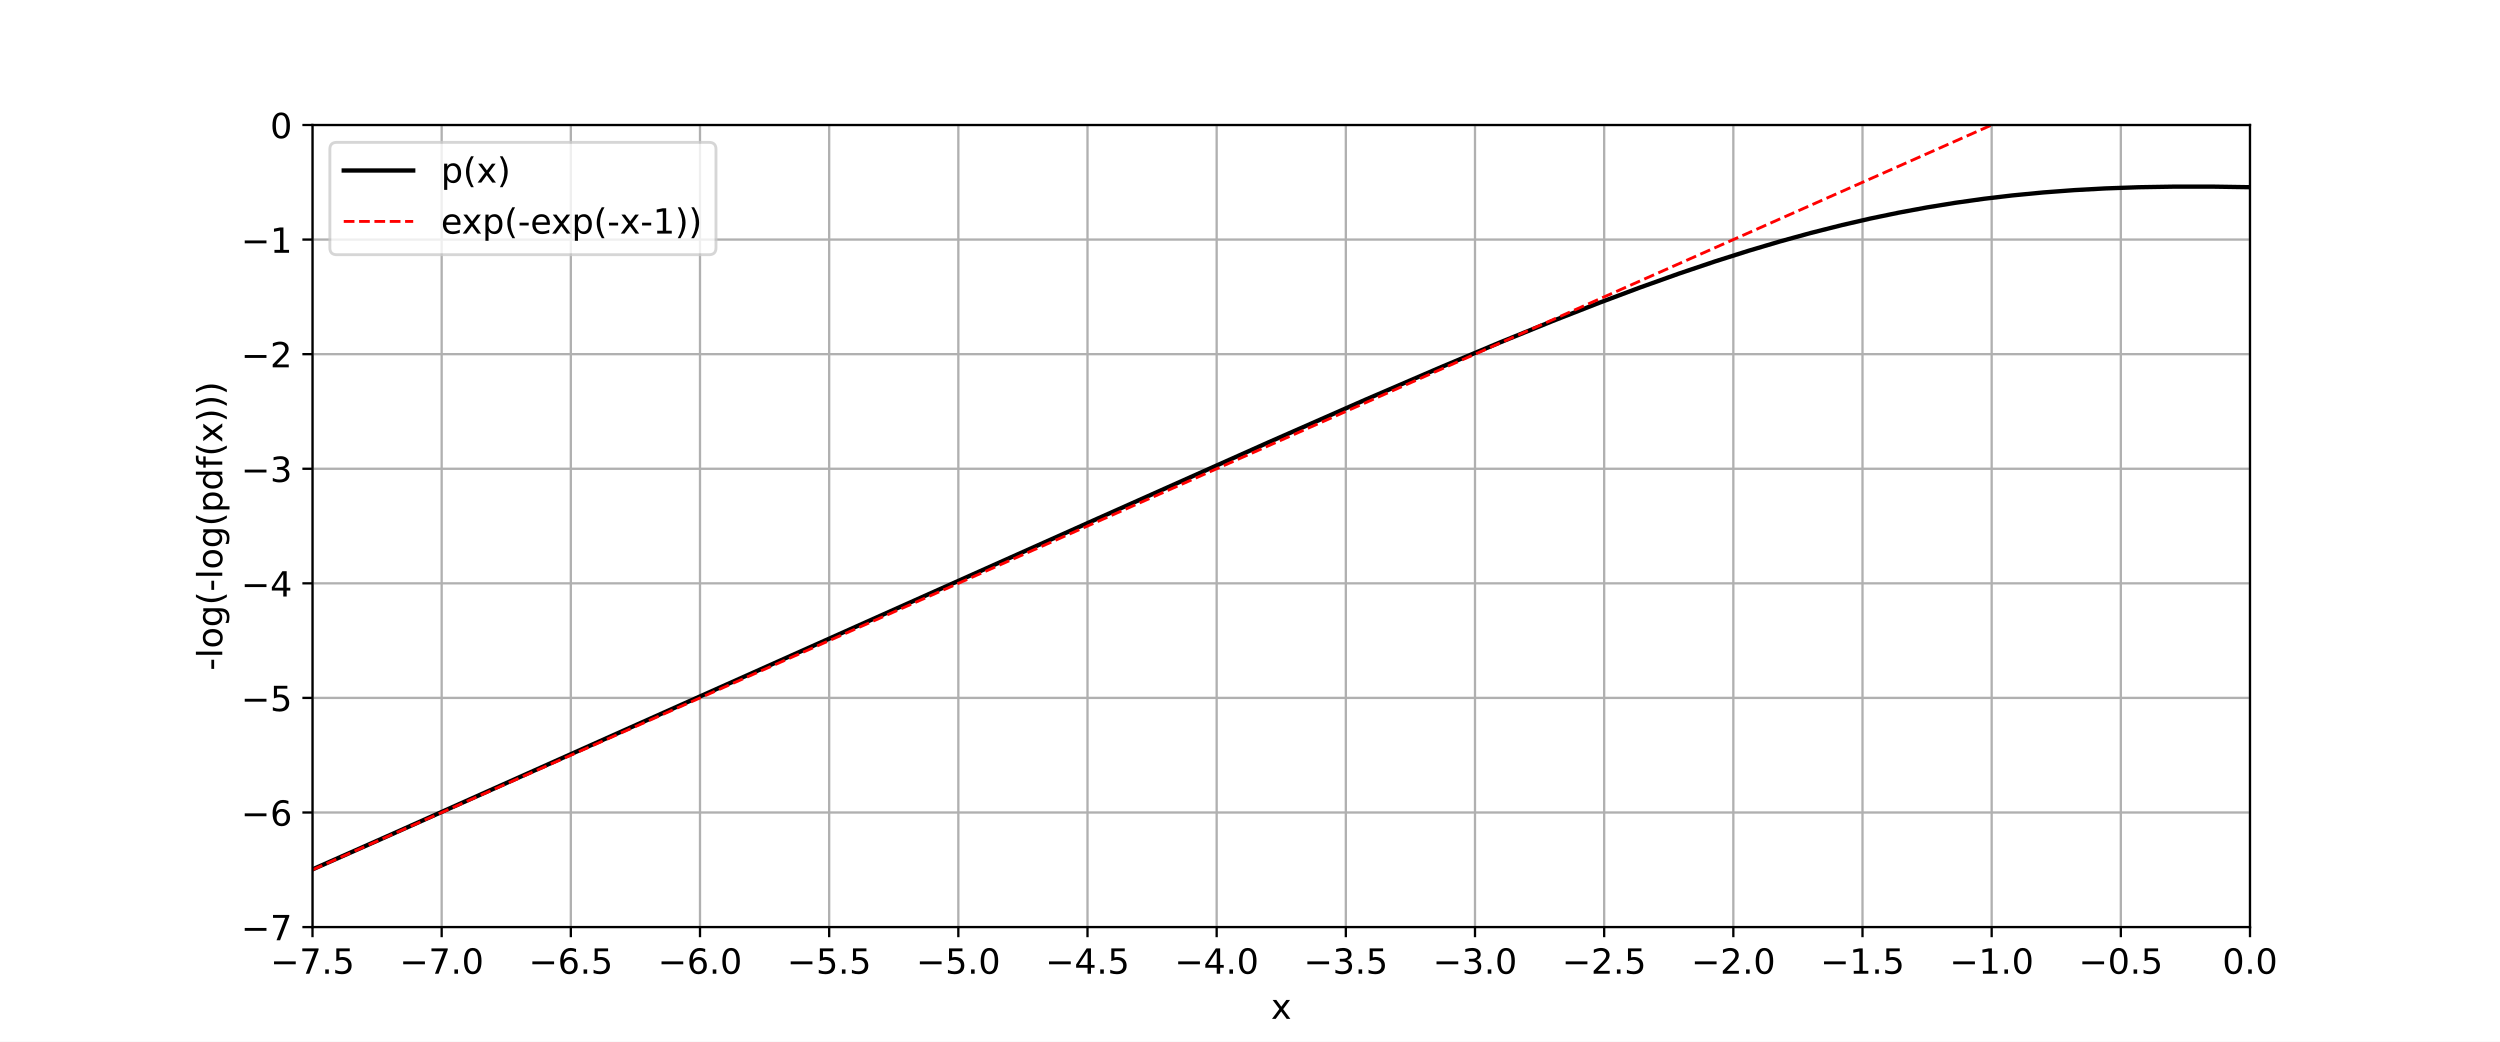
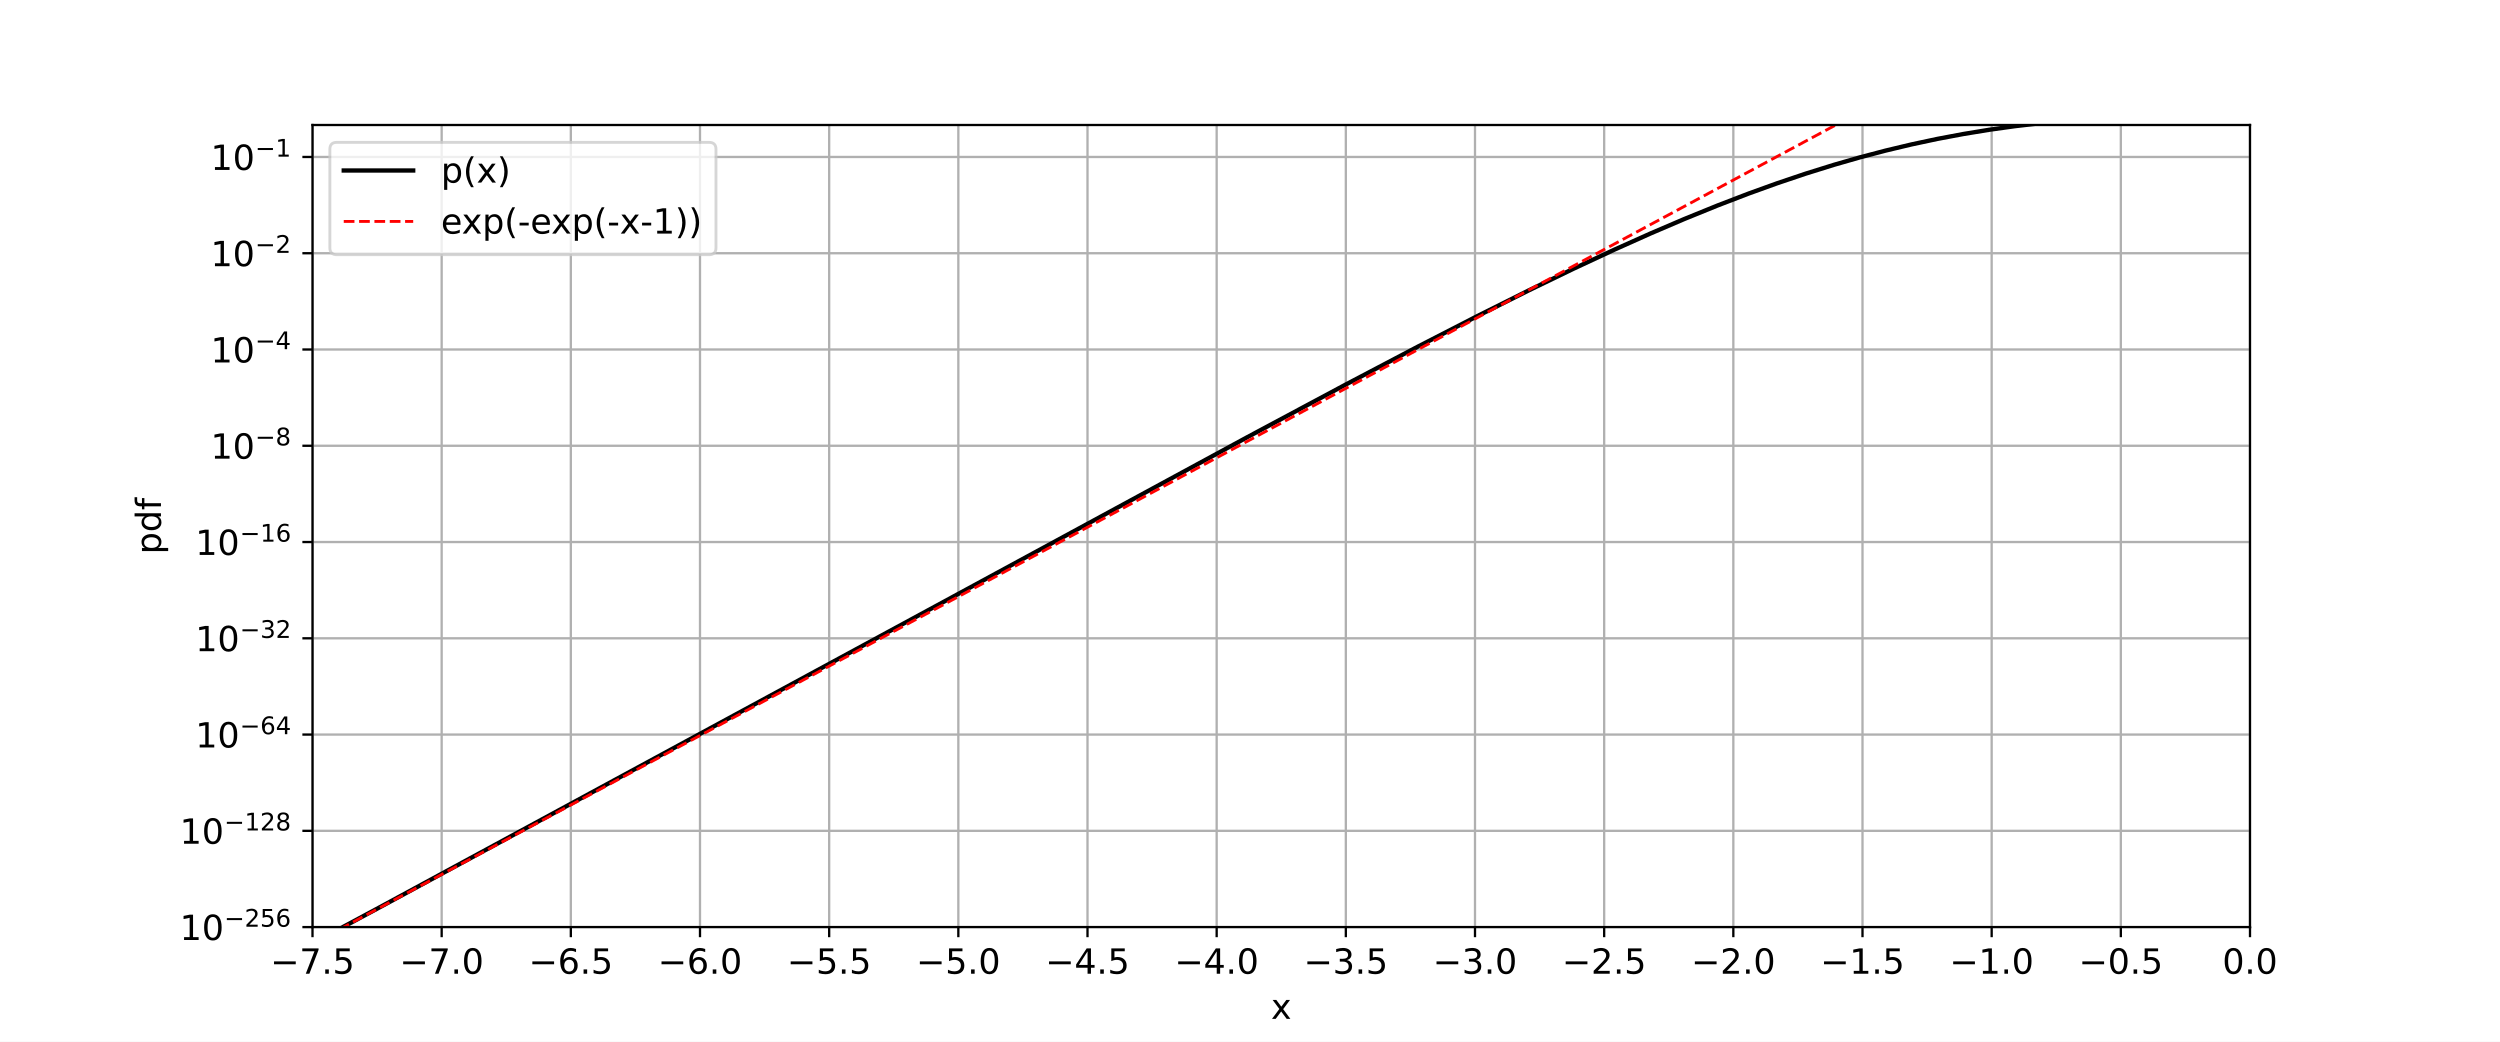
<svg xmlns="http://www.w3.org/2000/svg" xmlns:xlink="http://www.w3.org/1999/xlink" height="360pt" version="1.1" viewBox="0 0 864 360" width="864pt">
  <defs>
    <style type="text/css">*{stroke-linecap:butt;stroke-linejoin:round;}</style>
  </defs>
  <g id="figure_1">
    <g id="patch_1">
      <path d="M 0 360  L 864 360  L 864 0  L 0 0  z " style="fill:#ffffff;" />
    </g>
    <g id="axes_1">
      <g id="patch_2">
        <path d="M 108 320.4  L 777.6 320.4  L 777.6 43.2  L 108 43.2  z " style="fill:#ffffff;" />
      </g>
      <g id="matplotlib.axis_1">
        <g id="xtick_1">
          <g id="line2d_1">
-             <path clip-path="url(#pb41f43ec46)" d="M 108 320.4  L 108 43.2  " style="fill:none;stroke:#b0b0b0;stroke-linecap:square;stroke-width:0.8;" />
+             <path clip-path="url(#pe0f3646138)" d="M 108 320.4  L 108 43.2  " style="fill:none;stroke:#b0b0b0;stroke-linecap:square;stroke-width:0.8;" />
          </g>
          <g id="line2d_2">
            <defs>
-               <path d="M 0 0  L 0 3.5  " id="md4730511b3" style="stroke:#000000;stroke-width:0.8;" />
+               <path d="M 0 0  L 0 3.5  " id="m5bd02315d9" style="stroke:#000000;stroke-width:0.8;" />
            </defs>
            <g>
-               <use style="stroke:#000000;stroke-width:0.8;" x="108" xlink:href="#md4730511b3" y="320.4" />
+               <use style="stroke:#000000;stroke-width:0.8;" x="108" xlink:href="#m5bd02315d9" y="320.4" />
            </g>
          </g>
          <g id="text_1">
            <g transform="translate(93.43031 336.5181)scale(0.12 -0.12)">
              <defs>
                <path d="M 10.594 35.5  L 73.188 35.5  L 73.188 27.203  L 10.594 27.203  z " id="DejaVuSans-8722" />
                <path d="M 8.203 72.906  L 55.078 72.906  L 55.078 68.703  L 28.609 0  L 18.312 0  L 43.219 64.594  L 8.203 64.594  z " id="DejaVuSans-55" />
                <path d="M 10.688 12.406  L 21 12.406  L 21 0  L 10.688 0  z " id="DejaVuSans-46" />
                <path d="M 10.797 72.906  L 49.516 72.906  L 49.516 64.594  L 19.828 64.594  L 19.828 46.734  Q 21.969 47.469 24.109 47.828  Q 26.266 48.188 28.422 48.188  Q 40.625 48.188 47.75 41.5  Q 54.891 34.812 54.891 23.391  Q 54.891 11.625 47.562 5.094  Q 40.234 -1.422 26.906 -1.422  Q 22.312 -1.422 17.547 -0.641  Q 12.797 0.141 7.719 1.703  L 7.719 11.625  Q 12.109 9.234 16.797 8.062  Q 21.484 6.891 26.703 6.891  Q 35.156 6.891 40.078 11.328  Q 45.016 15.766 45.016 23.391  Q 45.016 31 40.078 35.438  Q 35.156 39.891 26.703 39.891  Q 22.75 39.891 18.812 39.016  Q 14.891 38.141 10.797 36.281  z " id="DejaVuSans-53" />
              </defs>
              <use xlink:href="#DejaVuSans-8722" />
              <use x="83.789" xlink:href="#DejaVuSans-55" />
              <use x="147.412" xlink:href="#DejaVuSans-46" />
              <use x="179.199" xlink:href="#DejaVuSans-53" />
            </g>
          </g>
        </g>
        <g id="xtick_2">
          <g id="line2d_3">
-             <path clip-path="url(#pb41f43ec46)" d="M 152.64 320.4  L 152.64 43.2  " style="fill:none;stroke:#b0b0b0;stroke-linecap:square;stroke-width:0.8;" />
+             <path clip-path="url(#pe0f3646138)" d="M 152.64 320.4  L 152.64 43.2  " style="fill:none;stroke:#b0b0b0;stroke-linecap:square;stroke-width:0.8;" />
          </g>
          <g id="line2d_4">
            <g>
-               <use style="stroke:#000000;stroke-width:0.8;" x="152.64" xlink:href="#md4730511b3" y="320.4" />
+               <use style="stroke:#000000;stroke-width:0.8;" x="152.64" xlink:href="#m5bd02315d9" y="320.4" />
            </g>
          </g>
          <g id="text_2">
            <g transform="translate(138.0703 336.5181)scale(0.12 -0.12)">
              <defs>
                <path d="M 31.781 66.406  Q 24.172 66.406 20.328 58.906  Q 16.5 51.422 16.5 36.375  Q 16.5 21.391 20.328 13.891  Q 24.172 6.391 31.781 6.391  Q 39.453 6.391 43.281 13.891  Q 47.125 21.391 47.125 36.375  Q 47.125 51.422 43.281 58.906  Q 39.453 66.406 31.781 66.406  z M 31.781 74.219  Q 44.047 74.219 50.516 64.516  Q 56.984 54.828 56.984 36.375  Q 56.984 17.969 50.516 8.266  Q 44.047 -1.422 31.781 -1.422  Q 19.531 -1.422 13.062 8.266  Q 6.594 17.969 6.594 36.375  Q 6.594 54.828 13.062 64.516  Q 19.531 74.219 31.781 74.219  z " id="DejaVuSans-48" />
              </defs>
              <use xlink:href="#DejaVuSans-8722" />
              <use x="83.789" xlink:href="#DejaVuSans-55" />
              <use x="147.412" xlink:href="#DejaVuSans-46" />
              <use x="179.199" xlink:href="#DejaVuSans-48" />
            </g>
          </g>
        </g>
        <g id="xtick_3">
          <g id="line2d_5">
-             <path clip-path="url(#pb41f43ec46)" d="M 197.28 320.4  L 197.28 43.2  " style="fill:none;stroke:#b0b0b0;stroke-linecap:square;stroke-width:0.8;" />
+             <path clip-path="url(#pe0f3646138)" d="M 197.28 320.4  L 197.28 43.2  " style="fill:none;stroke:#b0b0b0;stroke-linecap:square;stroke-width:0.8;" />
          </g>
          <g id="line2d_6">
            <g>
-               <use style="stroke:#000000;stroke-width:0.8;" x="197.28" xlink:href="#md4730511b3" y="320.4" />
+               <use style="stroke:#000000;stroke-width:0.8;" x="197.28" xlink:href="#m5bd02315d9" y="320.4" />
            </g>
          </g>
          <g id="text_3">
            <g transform="translate(182.7103 336.5181)scale(0.12 -0.12)">
              <defs>
                <path d="M 33.016 40.375  Q 26.375 40.375 22.484 35.828  Q 18.609 31.297 18.609 23.391  Q 18.609 15.531 22.484 10.953  Q 26.375 6.391 33.016 6.391  Q 39.656 6.391 43.531 10.953  Q 47.406 15.531 47.406 23.391  Q 47.406 31.297 43.531 35.828  Q 39.656 40.375 33.016 40.375  z M 52.594 71.297  L 52.594 62.312  Q 48.875 64.062 45.094 64.984  Q 41.312 65.922 37.594 65.922  Q 27.828 65.922 22.672 59.328  Q 17.531 52.734 16.797 39.406  Q 19.672 43.656 24.016 45.922  Q 28.375 48.188 33.594 48.188  Q 44.578 48.188 50.953 41.516  Q 57.328 34.859 57.328 23.391  Q 57.328 12.156 50.688 5.359  Q 44.047 -1.422 33.016 -1.422  Q 20.359 -1.422 13.672 8.266  Q 6.984 17.969 6.984 36.375  Q 6.984 53.656 15.188 63.938  Q 23.391 74.219 37.203 74.219  Q 40.922 74.219 44.703 73.484  Q 48.484 72.75 52.594 71.297  z " id="DejaVuSans-54" />
              </defs>
              <use xlink:href="#DejaVuSans-8722" />
              <use x="83.789" xlink:href="#DejaVuSans-54" />
              <use x="147.412" xlink:href="#DejaVuSans-46" />
              <use x="179.199" xlink:href="#DejaVuSans-53" />
            </g>
          </g>
        </g>
        <g id="xtick_4">
          <g id="line2d_7">
-             <path clip-path="url(#pb41f43ec46)" d="M 241.92 320.4  L 241.92 43.2  " style="fill:none;stroke:#b0b0b0;stroke-linecap:square;stroke-width:0.8;" />
+             <path clip-path="url(#pe0f3646138)" d="M 241.92 320.4  L 241.92 43.2  " style="fill:none;stroke:#b0b0b0;stroke-linecap:square;stroke-width:0.8;" />
          </g>
          <g id="line2d_8">
            <g>
-               <use style="stroke:#000000;stroke-width:0.8;" x="241.92" xlink:href="#md4730511b3" y="320.4" />
+               <use style="stroke:#000000;stroke-width:0.8;" x="241.92" xlink:href="#m5bd02315d9" y="320.4" />
            </g>
          </g>
          <g id="text_4">
            <g transform="translate(227.3503 336.5181)scale(0.12 -0.12)">
              <use xlink:href="#DejaVuSans-8722" />
              <use x="83.789" xlink:href="#DejaVuSans-54" />
              <use x="147.412" xlink:href="#DejaVuSans-46" />
              <use x="179.199" xlink:href="#DejaVuSans-48" />
            </g>
          </g>
        </g>
        <g id="xtick_5">
          <g id="line2d_9">
-             <path clip-path="url(#pb41f43ec46)" d="M 286.56 320.4  L 286.56 43.2  " style="fill:none;stroke:#b0b0b0;stroke-linecap:square;stroke-width:0.8;" />
+             <path clip-path="url(#pe0f3646138)" d="M 286.56 320.4  L 286.56 43.2  " style="fill:none;stroke:#b0b0b0;stroke-linecap:square;stroke-width:0.8;" />
          </g>
          <g id="line2d_10">
            <g>
-               <use style="stroke:#000000;stroke-width:0.8;" x="286.56" xlink:href="#md4730511b3" y="320.4" />
+               <use style="stroke:#000000;stroke-width:0.8;" x="286.56" xlink:href="#m5bd02315d9" y="320.4" />
            </g>
          </g>
          <g id="text_5">
            <g transform="translate(271.9903 336.5181)scale(0.12 -0.12)">
              <use xlink:href="#DejaVuSans-8722" />
              <use x="83.789" xlink:href="#DejaVuSans-53" />
              <use x="147.412" xlink:href="#DejaVuSans-46" />
              <use x="179.199" xlink:href="#DejaVuSans-53" />
            </g>
          </g>
        </g>
        <g id="xtick_6">
          <g id="line2d_11">
-             <path clip-path="url(#pb41f43ec46)" d="M 331.2 320.4  L 331.2 43.2  " style="fill:none;stroke:#b0b0b0;stroke-linecap:square;stroke-width:0.8;" />
+             <path clip-path="url(#pe0f3646138)" d="M 331.2 320.4  L 331.2 43.2  " style="fill:none;stroke:#b0b0b0;stroke-linecap:square;stroke-width:0.8;" />
          </g>
          <g id="line2d_12">
            <g>
-               <use style="stroke:#000000;stroke-width:0.8;" x="331.2" xlink:href="#md4730511b3" y="320.4" />
+               <use style="stroke:#000000;stroke-width:0.8;" x="331.2" xlink:href="#m5bd02315d9" y="320.4" />
            </g>
          </g>
          <g id="text_6">
            <g transform="translate(316.6303 336.5181)scale(0.12 -0.12)">
              <use xlink:href="#DejaVuSans-8722" />
              <use x="83.789" xlink:href="#DejaVuSans-53" />
              <use x="147.412" xlink:href="#DejaVuSans-46" />
              <use x="179.199" xlink:href="#DejaVuSans-48" />
            </g>
          </g>
        </g>
        <g id="xtick_7">
          <g id="line2d_13">
-             <path clip-path="url(#pb41f43ec46)" d="M 375.84 320.4  L 375.84 43.2  " style="fill:none;stroke:#b0b0b0;stroke-linecap:square;stroke-width:0.8;" />
+             <path clip-path="url(#pe0f3646138)" d="M 375.84 320.4  L 375.84 43.2  " style="fill:none;stroke:#b0b0b0;stroke-linecap:square;stroke-width:0.8;" />
          </g>
          <g id="line2d_14">
            <g>
-               <use style="stroke:#000000;stroke-width:0.8;" x="375.84" xlink:href="#md4730511b3" y="320.4" />
+               <use style="stroke:#000000;stroke-width:0.8;" x="375.84" xlink:href="#m5bd02315d9" y="320.4" />
            </g>
          </g>
          <g id="text_7">
            <g transform="translate(361.2703 336.5181)scale(0.12 -0.12)">
              <defs>
                <path d="M 37.797 64.312  L 12.891 25.391  L 37.797 25.391  z M 35.203 72.906  L 47.609 72.906  L 47.609 25.391  L 58.016 25.391  L 58.016 17.188  L 47.609 17.188  L 47.609 0  L 37.797 0  L 37.797 17.188  L 4.891 17.188  L 4.891 26.703  z " id="DejaVuSans-52" />
              </defs>
              <use xlink:href="#DejaVuSans-8722" />
              <use x="83.789" xlink:href="#DejaVuSans-52" />
              <use x="147.412" xlink:href="#DejaVuSans-46" />
              <use x="179.199" xlink:href="#DejaVuSans-53" />
            </g>
          </g>
        </g>
        <g id="xtick_8">
          <g id="line2d_15">
-             <path clip-path="url(#pb41f43ec46)" d="M 420.48 320.4  L 420.48 43.2  " style="fill:none;stroke:#b0b0b0;stroke-linecap:square;stroke-width:0.8;" />
+             <path clip-path="url(#pe0f3646138)" d="M 420.48 320.4  L 420.48 43.2  " style="fill:none;stroke:#b0b0b0;stroke-linecap:square;stroke-width:0.8;" />
          </g>
          <g id="line2d_16">
            <g>
-               <use style="stroke:#000000;stroke-width:0.8;" x="420.48" xlink:href="#md4730511b3" y="320.4" />
+               <use style="stroke:#000000;stroke-width:0.8;" x="420.48" xlink:href="#m5bd02315d9" y="320.4" />
            </g>
          </g>
          <g id="text_8">
            <g transform="translate(405.9103 336.5181)scale(0.12 -0.12)">
              <use xlink:href="#DejaVuSans-8722" />
              <use x="83.789" xlink:href="#DejaVuSans-52" />
              <use x="147.412" xlink:href="#DejaVuSans-46" />
              <use x="179.199" xlink:href="#DejaVuSans-48" />
            </g>
          </g>
        </g>
        <g id="xtick_9">
          <g id="line2d_17">
-             <path clip-path="url(#pb41f43ec46)" d="M 465.12 320.4  L 465.12 43.2  " style="fill:none;stroke:#b0b0b0;stroke-linecap:square;stroke-width:0.8;" />
+             <path clip-path="url(#pe0f3646138)" d="M 465.12 320.4  L 465.12 43.2  " style="fill:none;stroke:#b0b0b0;stroke-linecap:square;stroke-width:0.8;" />
          </g>
          <g id="line2d_18">
            <g>
-               <use style="stroke:#000000;stroke-width:0.8;" x="465.12" xlink:href="#md4730511b3" y="320.4" />
+               <use style="stroke:#000000;stroke-width:0.8;" x="465.12" xlink:href="#m5bd02315d9" y="320.4" />
            </g>
          </g>
          <g id="text_9">
            <g transform="translate(450.5503 336.5181)scale(0.12 -0.12)">
              <defs>
                <path d="M 40.578 39.312  Q 47.656 37.797 51.625 33  Q 55.609 28.219 55.609 21.188  Q 55.609 10.406 48.188 4.484  Q 40.766 -1.422 27.094 -1.422  Q 22.516 -1.422 17.656 -0.516  Q 12.797 0.391 7.625 2.203  L 7.625 11.719  Q 11.719 9.328 16.594 8.109  Q 21.484 6.891 26.812 6.891  Q 36.078 6.891 40.938 10.547  Q 45.797 14.203 45.797 21.188  Q 45.797 27.641 41.281 31.266  Q 36.766 34.906 28.719 34.906  L 20.219 34.906  L 20.219 43.016  L 29.109 43.016  Q 36.375 43.016 40.234 45.922  Q 44.094 48.828 44.094 54.297  Q 44.094 59.906 40.109 62.906  Q 36.141 65.922 28.719 65.922  Q 24.656 65.922 20.016 65.031  Q 15.375 64.156 9.812 62.312  L 9.812 71.094  Q 15.438 72.656 20.344 73.438  Q 25.25 74.219 29.594 74.219  Q 40.828 74.219 47.359 69.109  Q 53.906 64.016 53.906 55.328  Q 53.906 49.266 50.438 45.094  Q 46.969 40.922 40.578 39.312  z " id="DejaVuSans-51" />
              </defs>
              <use xlink:href="#DejaVuSans-8722" />
              <use x="83.789" xlink:href="#DejaVuSans-51" />
              <use x="147.412" xlink:href="#DejaVuSans-46" />
              <use x="179.199" xlink:href="#DejaVuSans-53" />
            </g>
          </g>
        </g>
        <g id="xtick_10">
          <g id="line2d_19">
-             <path clip-path="url(#pb41f43ec46)" d="M 509.76 320.4  L 509.76 43.2  " style="fill:none;stroke:#b0b0b0;stroke-linecap:square;stroke-width:0.8;" />
+             <path clip-path="url(#pe0f3646138)" d="M 509.76 320.4  L 509.76 43.2  " style="fill:none;stroke:#b0b0b0;stroke-linecap:square;stroke-width:0.8;" />
          </g>
          <g id="line2d_20">
            <g>
-               <use style="stroke:#000000;stroke-width:0.8;" x="509.76" xlink:href="#md4730511b3" y="320.4" />
+               <use style="stroke:#000000;stroke-width:0.8;" x="509.76" xlink:href="#m5bd02315d9" y="320.4" />
            </g>
          </g>
          <g id="text_10">
            <g transform="translate(495.1903 336.5181)scale(0.12 -0.12)">
              <use xlink:href="#DejaVuSans-8722" />
              <use x="83.789" xlink:href="#DejaVuSans-51" />
              <use x="147.412" xlink:href="#DejaVuSans-46" />
              <use x="179.199" xlink:href="#DejaVuSans-48" />
            </g>
          </g>
        </g>
        <g id="xtick_11">
          <g id="line2d_21">
-             <path clip-path="url(#pb41f43ec46)" d="M 554.4 320.4  L 554.4 43.2  " style="fill:none;stroke:#b0b0b0;stroke-linecap:square;stroke-width:0.8;" />
+             <path clip-path="url(#pe0f3646138)" d="M 554.4 320.4  L 554.4 43.2  " style="fill:none;stroke:#b0b0b0;stroke-linecap:square;stroke-width:0.8;" />
          </g>
          <g id="line2d_22">
            <g>
-               <use style="stroke:#000000;stroke-width:0.8;" x="554.4" xlink:href="#md4730511b3" y="320.4" />
+               <use style="stroke:#000000;stroke-width:0.8;" x="554.4" xlink:href="#m5bd02315d9" y="320.4" />
            </g>
          </g>
          <g id="text_11">
            <g transform="translate(539.8303 336.5181)scale(0.12 -0.12)">
              <defs>
                <path d="M 19.188 8.297  L 53.609 8.297  L 53.609 0  L 7.328 0  L 7.328 8.297  Q 12.938 14.109 22.625 23.891  Q 32.328 33.688 34.812 36.531  Q 39.547 41.844 41.422 45.531  Q 43.312 49.219 43.312 52.781  Q 43.312 58.594 39.234 62.25  Q 35.156 65.922 28.609 65.922  Q 23.969 65.922 18.812 64.312  Q 13.672 62.703 7.812 59.422  L 7.812 69.391  Q 13.766 71.781 18.938 73  Q 24.125 74.219 28.422 74.219  Q 39.75 74.219 46.484 68.547  Q 53.219 62.891 53.219 53.422  Q 53.219 48.922 51.531 44.891  Q 49.859 40.875 45.406 35.406  Q 44.188 33.984 37.641 27.219  Q 31.109 20.453 19.188 8.297  z " id="DejaVuSans-50" />
              </defs>
              <use xlink:href="#DejaVuSans-8722" />
              <use x="83.789" xlink:href="#DejaVuSans-50" />
              <use x="147.412" xlink:href="#DejaVuSans-46" />
              <use x="179.199" xlink:href="#DejaVuSans-53" />
            </g>
          </g>
        </g>
        <g id="xtick_12">
          <g id="line2d_23">
-             <path clip-path="url(#pb41f43ec46)" d="M 599.04 320.4  L 599.04 43.2  " style="fill:none;stroke:#b0b0b0;stroke-linecap:square;stroke-width:0.8;" />
+             <path clip-path="url(#pe0f3646138)" d="M 599.04 320.4  L 599.04 43.2  " style="fill:none;stroke:#b0b0b0;stroke-linecap:square;stroke-width:0.8;" />
          </g>
          <g id="line2d_24">
            <g>
-               <use style="stroke:#000000;stroke-width:0.8;" x="599.04" xlink:href="#md4730511b3" y="320.4" />
+               <use style="stroke:#000000;stroke-width:0.8;" x="599.04" xlink:href="#m5bd02315d9" y="320.4" />
            </g>
          </g>
          <g id="text_12">
            <g transform="translate(584.4703 336.5181)scale(0.12 -0.12)">
              <use xlink:href="#DejaVuSans-8722" />
              <use x="83.789" xlink:href="#DejaVuSans-50" />
              <use x="147.412" xlink:href="#DejaVuSans-46" />
              <use x="179.199" xlink:href="#DejaVuSans-48" />
            </g>
          </g>
        </g>
        <g id="xtick_13">
          <g id="line2d_25">
-             <path clip-path="url(#pb41f43ec46)" d="M 643.68 320.4  L 643.68 43.2  " style="fill:none;stroke:#b0b0b0;stroke-linecap:square;stroke-width:0.8;" />
+             <path clip-path="url(#pe0f3646138)" d="M 643.68 320.4  L 643.68 43.2  " style="fill:none;stroke:#b0b0b0;stroke-linecap:square;stroke-width:0.8;" />
          </g>
          <g id="line2d_26">
            <g>
-               <use style="stroke:#000000;stroke-width:0.8;" x="643.68" xlink:href="#md4730511b3" y="320.4" />
+               <use style="stroke:#000000;stroke-width:0.8;" x="643.68" xlink:href="#m5bd02315d9" y="320.4" />
            </g>
          </g>
          <g id="text_13">
            <g transform="translate(629.1103 336.5181)scale(0.12 -0.12)">
              <defs>
                <path d="M 12.406 8.297  L 28.516 8.297  L 28.516 63.922  L 10.984 60.406  L 10.984 69.391  L 28.422 72.906  L 38.281 72.906  L 38.281 8.297  L 54.391 8.297  L 54.391 0  L 12.406 0  z " id="DejaVuSans-49" />
              </defs>
              <use xlink:href="#DejaVuSans-8722" />
              <use x="83.789" xlink:href="#DejaVuSans-49" />
              <use x="147.412" xlink:href="#DejaVuSans-46" />
              <use x="179.199" xlink:href="#DejaVuSans-53" />
            </g>
          </g>
        </g>
        <g id="xtick_14">
          <g id="line2d_27">
-             <path clip-path="url(#pb41f43ec46)" d="M 688.32 320.4  L 688.32 43.2  " style="fill:none;stroke:#b0b0b0;stroke-linecap:square;stroke-width:0.8;" />
+             <path clip-path="url(#pe0f3646138)" d="M 688.32 320.4  L 688.32 43.2  " style="fill:none;stroke:#b0b0b0;stroke-linecap:square;stroke-width:0.8;" />
          </g>
          <g id="line2d_28">
            <g>
-               <use style="stroke:#000000;stroke-width:0.8;" x="688.32" xlink:href="#md4730511b3" y="320.4" />
+               <use style="stroke:#000000;stroke-width:0.8;" x="688.32" xlink:href="#m5bd02315d9" y="320.4" />
            </g>
          </g>
          <g id="text_14">
            <g transform="translate(673.7503 336.5181)scale(0.12 -0.12)">
              <use xlink:href="#DejaVuSans-8722" />
              <use x="83.789" xlink:href="#DejaVuSans-49" />
              <use x="147.412" xlink:href="#DejaVuSans-46" />
              <use x="179.199" xlink:href="#DejaVuSans-48" />
            </g>
          </g>
        </g>
        <g id="xtick_15">
          <g id="line2d_29">
-             <path clip-path="url(#pb41f43ec46)" d="M 732.96 320.4  L 732.96 43.2  " style="fill:none;stroke:#b0b0b0;stroke-linecap:square;stroke-width:0.8;" />
+             <path clip-path="url(#pe0f3646138)" d="M 732.96 320.4  L 732.96 43.2  " style="fill:none;stroke:#b0b0b0;stroke-linecap:square;stroke-width:0.8;" />
          </g>
          <g id="line2d_30">
            <g>
-               <use style="stroke:#000000;stroke-width:0.8;" x="732.96" xlink:href="#md4730511b3" y="320.4" />
+               <use style="stroke:#000000;stroke-width:0.8;" x="732.96" xlink:href="#m5bd02315d9" y="320.4" />
            </g>
          </g>
          <g id="text_15">
            <g transform="translate(718.3903 336.5181)scale(0.12 -0.12)">
              <use xlink:href="#DejaVuSans-8722" />
              <use x="83.789" xlink:href="#DejaVuSans-48" />
              <use x="147.412" xlink:href="#DejaVuSans-46" />
              <use x="179.199" xlink:href="#DejaVuSans-53" />
            </g>
          </g>
        </g>
        <g id="xtick_16">
          <g id="line2d_31">
-             <path clip-path="url(#pb41f43ec46)" d="M 777.6 320.4  L 777.6 43.2  " style="fill:none;stroke:#b0b0b0;stroke-linecap:square;stroke-width:0.8;" />
+             <path clip-path="url(#pe0f3646138)" d="M 777.6 320.4  L 777.6 43.2  " style="fill:none;stroke:#b0b0b0;stroke-linecap:square;stroke-width:0.8;" />
          </g>
          <g id="line2d_32">
            <g>
-               <use style="stroke:#000000;stroke-width:0.8;" x="777.6" xlink:href="#md4730511b3" y="320.4" />
+               <use style="stroke:#000000;stroke-width:0.8;" x="777.6" xlink:href="#m5bd02315d9" y="320.4" />
            </g>
          </g>
          <g id="text_16">
            <g transform="translate(768.0581 336.5181)scale(0.12 -0.12)">
              <use xlink:href="#DejaVuSans-48" />
              <use x="63.623" xlink:href="#DejaVuSans-46" />
              <use x="95.41" xlink:href="#DejaVuSans-48" />
            </g>
          </g>
        </g>
        <g id="text_17">
          <g transform="translate(439.2487 352.1319)scale(0.12 -0.12)">
            <defs>
              <path d="M 54.891 54.688  L 35.109 28.078  L 55.906 0  L 45.312 0  L 29.391 21.484  L 13.484 0  L 2.875 0  L 24.125 28.609  L 4.688 54.688  L 15.281 54.688  L 29.781 35.203  L 44.281 54.688  z " id="DejaVuSans-120" />
            </defs>
            <use xlink:href="#DejaVuSans-120" />
          </g>
        </g>
      </g>
      <g id="matplotlib.axis_2">
        <g id="ytick_1">
          <g id="line2d_33">
-             <path clip-path="url(#pb41f43ec46)" d="M 108 320.4  L 777.6 320.4  " style="fill:none;stroke:#b0b0b0;stroke-linecap:square;stroke-width:0.8;" />
+             <path clip-path="url(#pe0f3646138)" d="M 108 54.252  L 777.6 54.252  " style="fill:none;stroke:#b0b0b0;stroke-linecap:square;stroke-width:0.8;" />
          </g>
          <g id="line2d_34">
            <defs>
-               <path d="M 0 0  L -3.5 0  " id="m05e8c8ce9a" style="stroke:#000000;stroke-width:0.8;" />
+               <path d="M 0 0  L -3.5 0  " id="ma025a9d342" style="stroke:#000000;stroke-width:0.8;" />
            </defs>
            <g>
-               <use style="stroke:#000000;stroke-width:0.8;" x="108" xlink:href="#m05e8c8ce9a" y="320.4" />
+               <use style="stroke:#000000;stroke-width:0.8;" x="108" xlink:href="#ma025a9d342" y="54.252" />
            </g>
          </g>
          <g id="text_18">
-             <g transform="translate(83.30938 324.9591)scale(0.12 -0.12)">
-               <use xlink:href="#DejaVuSans-8722" />
-               <use x="83.789" xlink:href="#DejaVuSans-55" />
+             <g transform="translate(72.8 58.81064)scale(0.12 -0.12)">
+               <use transform="translate(0 0.684375)" xlink:href="#DejaVuSans-49" />
+               <use transform="translate(63.62305 0.684375)" xlink:href="#DejaVuSans-48" />
+               <use transform="translate(128.2031 38.96563)scale(0.7)" xlink:href="#DejaVuSans-8722" />
+               <use transform="translate(186.8555 38.96563)scale(0.7)" xlink:href="#DejaVuSans-49" />
            </g>
          </g>
        </g>
        <g id="ytick_2">
          <g id="line2d_35">
-             <path clip-path="url(#pb41f43ec46)" d="M 108 280.8  L 777.6 280.8  " style="fill:none;stroke:#b0b0b0;stroke-linecap:square;stroke-width:0.8;" />
+             <path clip-path="url(#pe0f3646138)" d="M 108 87.52  L 777.6 87.52  " style="fill:none;stroke:#b0b0b0;stroke-linecap:square;stroke-width:0.8;" />
          </g>
          <g id="line2d_36">
            <g>
-               <use style="stroke:#000000;stroke-width:0.8;" x="108" xlink:href="#m05e8c8ce9a" y="280.8" />
+               <use style="stroke:#000000;stroke-width:0.8;" x="108" xlink:href="#ma025a9d342" y="87.52" />
            </g>
          </g>
          <g id="text_19">
-             <g transform="translate(83.30938 285.3591)scale(0.12 -0.12)">
-               <use xlink:href="#DejaVuSans-8722" />
-               <use x="83.789" xlink:href="#DejaVuSans-54" />
+             <g transform="translate(72.8 92.07919)scale(0.12 -0.12)">
+               <use transform="translate(0 0.765625)" xlink:href="#DejaVuSans-49" />
+               <use transform="translate(63.62305 0.765625)" xlink:href="#DejaVuSans-48" />
+               <use transform="translate(128.2031 39.04688)scale(0.7)" xlink:href="#DejaVuSans-8722" />
+               <use transform="translate(186.8555 39.04688)scale(0.7)" xlink:href="#DejaVuSans-50" />
            </g>
          </g>
        </g>
        <g id="ytick_3">
          <g id="line2d_37">
-             <path clip-path="url(#pb41f43ec46)" d="M 108 241.2  L 777.6 241.2  " style="fill:none;stroke:#b0b0b0;stroke-linecap:square;stroke-width:0.8;" />
+             <path clip-path="url(#pe0f3646138)" d="M 108 120.789  L 777.6 120.789  " style="fill:none;stroke:#b0b0b0;stroke-linecap:square;stroke-width:0.8;" />
          </g>
          <g id="line2d_38">
            <g>
-               <use style="stroke:#000000;stroke-width:0.8;" x="108" xlink:href="#m05e8c8ce9a" y="241.2" />
+               <use style="stroke:#000000;stroke-width:0.8;" x="108" xlink:href="#ma025a9d342" y="120.789" />
            </g>
          </g>
          <g id="text_20">
-             <g transform="translate(83.30938 245.7591)scale(0.12 -0.12)">
-               <use xlink:href="#DejaVuSans-8722" />
-               <use x="83.789" xlink:href="#DejaVuSans-53" />
+             <g transform="translate(72.8 125.3477)scale(0.12 -0.12)">
+               <use transform="translate(0 0.684375)" xlink:href="#DejaVuSans-49" />
+               <use transform="translate(63.62305 0.684375)" xlink:href="#DejaVuSans-48" />
+               <use transform="translate(128.2031 38.96563)scale(0.7)" xlink:href="#DejaVuSans-8722" />
+               <use transform="translate(186.8555 38.96563)scale(0.7)" xlink:href="#DejaVuSans-52" />
            </g>
          </g>
        </g>
        <g id="ytick_4">
          <g id="line2d_39">
-             <path clip-path="url(#pb41f43ec46)" d="M 108 201.6  L 777.6 201.6  " style="fill:none;stroke:#b0b0b0;stroke-linecap:square;stroke-width:0.8;" />
+             <path clip-path="url(#pe0f3646138)" d="M 108 154.057  L 777.6 154.057  " style="fill:none;stroke:#b0b0b0;stroke-linecap:square;stroke-width:0.8;" />
          </g>
          <g id="line2d_40">
            <g>
-               <use style="stroke:#000000;stroke-width:0.8;" x="108" xlink:href="#m05e8c8ce9a" y="201.6" />
+               <use style="stroke:#000000;stroke-width:0.8;" x="108" xlink:href="#ma025a9d342" y="154.057" />
            </g>
          </g>
          <g id="text_21">
-             <g transform="translate(83.30938 206.1591)scale(0.12 -0.12)">
-               <use xlink:href="#DejaVuSans-8722" />
-               <use x="83.789" xlink:href="#DejaVuSans-52" />
+             <g transform="translate(72.8 158.6163)scale(0.12 -0.12)">
+               <defs>
+                 <path d="M 31.781 34.625  Q 24.75 34.625 20.719 30.859  Q 16.703 27.094 16.703 20.516  Q 16.703 13.922 20.719 10.156  Q 24.75 6.391 31.781 6.391  Q 38.812 6.391 42.859 10.172  Q 46.922 13.969 46.922 20.516  Q 46.922 27.094 42.891 30.859  Q 38.875 34.625 31.781 34.625  z M 21.922 38.812  Q 15.578 40.375 12.031 44.719  Q 8.5 49.078 8.5 55.328  Q 8.5 64.062 14.719 69.141  Q 20.953 74.219 31.781 74.219  Q 42.672 74.219 48.875 69.141  Q 55.078 64.062 55.078 55.328  Q 55.078 49.078 51.531 44.719  Q 48 40.375 41.703 38.812  Q 48.828 37.156 52.797 32.312  Q 56.781 27.484 56.781 20.516  Q 56.781 9.906 50.312 4.234  Q 43.844 -1.422 31.781 -1.422  Q 19.734 -1.422 13.25 4.234  Q 6.781 9.906 6.781 20.516  Q 6.781 27.484 10.781 32.312  Q 14.797 37.156 21.922 38.812  z M 18.312 54.391  Q 18.312 48.734 21.844 45.562  Q 25.391 42.391 31.781 42.391  Q 38.141 42.391 41.719 45.562  Q 45.312 48.734 45.312 54.391  Q 45.312 60.062 41.719 63.234  Q 38.141 66.406 31.781 66.406  Q 25.391 66.406 21.844 63.234  Q 18.312 60.062 18.312 54.391  z " id="DejaVuSans-56" />
+               </defs>
+               <use transform="translate(0 0.765625)" xlink:href="#DejaVuSans-49" />
+               <use transform="translate(63.62305 0.765625)" xlink:href="#DejaVuSans-48" />
+               <use transform="translate(128.2031 39.04688)scale(0.7)" xlink:href="#DejaVuSans-8722" />
+               <use transform="translate(186.8555 39.04688)scale(0.7)" xlink:href="#DejaVuSans-56" />
            </g>
          </g>
        </g>
        <g id="ytick_5">
          <g id="line2d_41">
-             <path clip-path="url(#pb41f43ec46)" d="M 108 162  L 777.6 162  " style="fill:none;stroke:#b0b0b0;stroke-linecap:square;stroke-width:0.8;" />
+             <path clip-path="url(#pe0f3646138)" d="M 108 187.326  L 777.6 187.326  " style="fill:none;stroke:#b0b0b0;stroke-linecap:square;stroke-width:0.8;" />
          </g>
          <g id="line2d_42">
            <g>
-               <use style="stroke:#000000;stroke-width:0.8;" x="108" xlink:href="#m05e8c8ce9a" y="162" />
+               <use style="stroke:#000000;stroke-width:0.8;" x="108" xlink:href="#ma025a9d342" y="187.326" />
            </g>
          </g>
          <g id="text_22">
-             <g transform="translate(83.30938 166.5591)scale(0.12 -0.12)">
-               <use xlink:href="#DejaVuSans-8722" />
-               <use x="83.789" xlink:href="#DejaVuSans-51" />
+             <g transform="translate(67.52 191.8849)scale(0.12 -0.12)">
+               <use transform="translate(0 0.765625)" xlink:href="#DejaVuSans-49" />
+               <use transform="translate(63.62305 0.765625)" xlink:href="#DejaVuSans-48" />
+               <use transform="translate(128.2031 39.04688)scale(0.7)" xlink:href="#DejaVuSans-8722" />
+               <use transform="translate(186.8555 39.04688)scale(0.7)" xlink:href="#DejaVuSans-49" />
+               <use transform="translate(231.3916 39.04688)scale(0.7)" xlink:href="#DejaVuSans-54" />
            </g>
          </g>
        </g>
        <g id="ytick_6">
          <g id="line2d_43">
-             <path clip-path="url(#pb41f43ec46)" d="M 108 122.4  L 777.6 122.4  " style="fill:none;stroke:#b0b0b0;stroke-linecap:square;stroke-width:0.8;" />
+             <path clip-path="url(#pe0f3646138)" d="M 108 220.594  L 777.6 220.594  " style="fill:none;stroke:#b0b0b0;stroke-linecap:square;stroke-width:0.8;" />
          </g>
          <g id="line2d_44">
            <g>
-               <use style="stroke:#000000;stroke-width:0.8;" x="108" xlink:href="#m05e8c8ce9a" y="122.4" />
+               <use style="stroke:#000000;stroke-width:0.8;" x="108" xlink:href="#ma025a9d342" y="220.594" />
            </g>
          </g>
          <g id="text_23">
-             <g transform="translate(83.30938 126.9591)scale(0.12 -0.12)">
-               <use xlink:href="#DejaVuSans-8722" />
-               <use x="83.789" xlink:href="#DejaVuSans-50" />
+             <g transform="translate(67.52 225.1534)scale(0.12 -0.12)">
+               <use transform="translate(0 0.765625)" xlink:href="#DejaVuSans-49" />
+               <use transform="translate(63.62305 0.765625)" xlink:href="#DejaVuSans-48" />
+               <use transform="translate(128.2031 39.04688)scale(0.7)" xlink:href="#DejaVuSans-8722" />
+               <use transform="translate(186.8555 39.04688)scale(0.7)" xlink:href="#DejaVuSans-51" />
+               <use transform="translate(231.3916 39.04688)scale(0.7)" xlink:href="#DejaVuSans-50" />
            </g>
          </g>
        </g>
        <g id="ytick_7">
          <g id="line2d_45">
-             <path clip-path="url(#pb41f43ec46)" d="M 108 82.8  L 777.6 82.8  " style="fill:none;stroke:#b0b0b0;stroke-linecap:square;stroke-width:0.8;" />
+             <path clip-path="url(#pe0f3646138)" d="M 108 253.863  L 777.6 253.863  " style="fill:none;stroke:#b0b0b0;stroke-linecap:square;stroke-width:0.8;" />
          </g>
          <g id="line2d_46">
            <g>
-               <use style="stroke:#000000;stroke-width:0.8;" x="108" xlink:href="#m05e8c8ce9a" y="82.8" />
+               <use style="stroke:#000000;stroke-width:0.8;" x="108" xlink:href="#ma025a9d342" y="253.863" />
            </g>
          </g>
          <g id="text_24">
-             <g transform="translate(83.30938 87.35906)scale(0.12 -0.12)">
-               <use xlink:href="#DejaVuSans-8722" />
-               <use x="83.789" xlink:href="#DejaVuSans-49" />
+             <g transform="translate(67.52 258.422)scale(0.12 -0.12)">
+               <use transform="translate(0 0.765625)" xlink:href="#DejaVuSans-49" />
+               <use transform="translate(63.62305 0.765625)" xlink:href="#DejaVuSans-48" />
+               <use transform="translate(128.2031 39.04688)scale(0.7)" xlink:href="#DejaVuSans-8722" />
+               <use transform="translate(186.8555 39.04688)scale(0.7)" xlink:href="#DejaVuSans-54" />
+               <use transform="translate(231.3916 39.04688)scale(0.7)" xlink:href="#DejaVuSans-52" />
            </g>
          </g>
        </g>
        <g id="ytick_8">
          <g id="line2d_47">
-             <path clip-path="url(#pb41f43ec46)" d="M 108 43.2  L 777.6 43.2  " style="fill:none;stroke:#b0b0b0;stroke-linecap:square;stroke-width:0.8;" />
+             <path clip-path="url(#pe0f3646138)" d="M 108 287.131  L 777.6 287.131  " style="fill:none;stroke:#b0b0b0;stroke-linecap:square;stroke-width:0.8;" />
          </g>
          <g id="line2d_48">
            <g>
-               <use style="stroke:#000000;stroke-width:0.8;" x="108" xlink:href="#m05e8c8ce9a" y="43.2" />
+               <use style="stroke:#000000;stroke-width:0.8;" x="108" xlink:href="#ma025a9d342" y="287.131" />
            </g>
          </g>
          <g id="text_25">
-             <g transform="translate(93.365 47.75906)scale(0.12 -0.12)">
-               <use xlink:href="#DejaVuSans-48" />
-             </g>
-           </g>
-         </g>
-         <g id="text_26">
-           <g transform="translate(76.81375 231.7509)rotate(-90)scale(0.12 -0.12)">
+             <g transform="translate(62.12 291.6905)scale(0.12 -0.12)">
+               <use transform="translate(0 0.765625)" xlink:href="#DejaVuSans-49" />
+               <use transform="translate(63.62305 0.765625)" xlink:href="#DejaVuSans-48" />
+               <use transform="translate(128.2031 39.04688)scale(0.7)" xlink:href="#DejaVuSans-8722" />
+               <use transform="translate(186.8555 39.04688)scale(0.7)" xlink:href="#DejaVuSans-49" />
+               <use transform="translate(231.3916 39.04688)scale(0.7)" xlink:href="#DejaVuSans-50" />
+               <use transform="translate(275.9277 39.04688)scale(0.7)" xlink:href="#DejaVuSans-56" />
+             </g>
+           </g>
+         </g>
+         <g id="ytick_9">
+           <g id="line2d_49">
+             <path clip-path="url(#pe0f3646138)" d="M 108 320.4  L 777.6 320.4  " style="fill:none;stroke:#b0b0b0;stroke-linecap:square;stroke-width:0.8;" />
+           </g>
+           <g id="line2d_50">
+             <g>
+               <use style="stroke:#000000;stroke-width:0.8;" x="108" xlink:href="#ma025a9d342" y="320.4" />
+             </g>
+           </g>
+           <g id="text_26">
+             <g transform="translate(62.12 324.9591)scale(0.12 -0.12)">
+               <use transform="translate(0 0.765625)" xlink:href="#DejaVuSans-49" />
+               <use transform="translate(63.62305 0.765625)" xlink:href="#DejaVuSans-48" />
+               <use transform="translate(128.2031 39.04688)scale(0.7)" xlink:href="#DejaVuSans-8722" />
+               <use transform="translate(186.8555 39.04688)scale(0.7)" xlink:href="#DejaVuSans-50" />
+               <use transform="translate(231.3916 39.04688)scale(0.7)" xlink:href="#DejaVuSans-53" />
+               <use transform="translate(275.9277 39.04688)scale(0.7)" xlink:href="#DejaVuSans-54" />
+             </g>
+           </g>
+         </g>
+         <g id="text_27">
+           <g transform="translate(55.62438 191.5303)rotate(-90)scale(0.12 -0.12)">
            <defs>
-               <path d="M 4.891 31.391  L 31.203 31.391  L 31.203 23.391  L 4.891 23.391  z " id="DejaVuSans-45" />
-               <path d="M 9.422 75.984  L 18.406 75.984  L 18.406 0  L 9.422 0  z " id="DejaVuSans-108" />
-               <path d="M 30.609 48.391  Q 23.391 48.391 19.188 42.75  Q 14.984 37.109 14.984 27.297  Q 14.984 17.484 19.156 11.844  Q 23.344 6.203 30.609 6.203  Q 37.797 6.203 41.984 11.859  Q 46.188 17.531 46.188 27.297  Q 46.188 37.016 41.984 42.703  Q 37.797 48.391 30.609 48.391  z M 30.609 56  Q 42.328 56 49.016 48.375  Q 55.719 40.766 55.719 27.297  Q 55.719 13.875 49.016 6.219  Q 42.328 -1.422 30.609 -1.422  Q 18.844 -1.422 12.172 6.219  Q 5.516 13.875 5.516 27.297  Q 5.516 40.766 12.172 48.375  Q 18.844 56 30.609 56  z " id="DejaVuSans-111" />
-               <path d="M 45.406 27.984  Q 45.406 37.75 41.375 43.109  Q 37.359 48.484 30.078 48.484  Q 22.859 48.484 18.828 43.109  Q 14.797 37.75 14.797 27.984  Q 14.797 18.266 18.828 12.891  Q 22.859 7.516 30.078 7.516  Q 37.359 7.516 41.375 12.891  Q 45.406 18.266 45.406 27.984  z M 54.391 6.781  Q 54.391 -7.172 48.188 -13.984  Q 42 -20.797 29.203 -20.797  Q 24.469 -20.797 20.266 -20.094  Q 16.062 -19.391 12.109 -17.922  L 12.109 -9.188  Q 16.062 -11.328 19.922 -12.344  Q 23.781 -13.375 27.781 -13.375  Q 36.625 -13.375 41.016 -8.766  Q 45.406 -4.156 45.406 5.172  L 45.406 9.625  Q 42.625 4.781 38.281 2.391  Q 33.938 0 27.875 0  Q 17.828 0 11.672 7.656  Q 5.516 15.328 5.516 27.984  Q 5.516 40.672 11.672 48.328  Q 17.828 56 27.875 56  Q 33.938 56 38.281 53.609  Q 42.625 51.219 45.406 46.391  L 45.406 54.688  L 54.391 54.688  z " id="DejaVuSans-103" />
-               <path d="M 31 75.875  Q 24.469 64.656 21.281 53.656  Q 18.109 42.672 18.109 31.391  Q 18.109 20.125 21.312 9.062  Q 24.516 -2 31 -13.188  L 23.188 -13.188  Q 15.875 -1.703 12.234 9.375  Q 8.594 20.453 8.594 31.391  Q 8.594 42.281 12.203 53.312  Q 15.828 64.359 23.188 75.875  z " id="DejaVuSans-40" />
              <path d="M 18.109 8.203  L 18.109 -20.797  L 9.078 -20.797  L 9.078 54.688  L 18.109 54.688  L 18.109 46.391  Q 20.953 51.266 25.266 53.625  Q 29.594 56 35.594 56  Q 45.562 56 51.781 48.094  Q 58.016 40.188 58.016 27.297  Q 58.016 14.406 51.781 6.484  Q 45.562 -1.422 35.594 -1.422  Q 29.594 -1.422 25.266 0.953  Q 20.953 3.328 18.109 8.203  z M 48.688 27.297  Q 48.688 37.203 44.609 42.844  Q 40.531 48.484 33.406 48.484  Q 26.266 48.484 22.188 42.844  Q 18.109 37.203 18.109 27.297  Q 18.109 17.391 22.188 11.75  Q 26.266 6.109 33.406 6.109  Q 40.531 6.109 44.609 11.75  Q 48.688 17.391 48.688 27.297  z " id="DejaVuSans-112" />
              <path d="M 45.406 46.391  L 45.406 75.984  L 54.391 75.984  L 54.391 0  L 45.406 0  L 45.406 8.203  Q 42.578 3.328 38.25 0.953  Q 33.938 -1.422 27.875 -1.422  Q 17.969 -1.422 11.734 6.484  Q 5.516 14.406 5.516 27.297  Q 5.516 40.188 11.734 48.094  Q 17.969 56 27.875 56  Q 33.938 56 38.25 53.625  Q 42.578 51.266 45.406 46.391  z M 14.797 27.297  Q 14.797 17.391 18.875 11.75  Q 22.953 6.109 30.078 6.109  Q 37.203 6.109 41.297 11.75  Q 45.406 17.391 45.406 27.297  Q 45.406 37.203 41.297 42.844  Q 37.203 48.484 30.078 48.484  Q 22.953 48.484 18.875 42.844  Q 14.797 37.203 14.797 27.297  z " id="DejaVuSans-100" />
              <path d="M 37.109 75.984  L 37.109 68.5  L 28.516 68.5  Q 23.688 68.5 21.797 66.547  Q 19.922 64.594 19.922 59.516  L 19.922 54.688  L 34.719 54.688  L 34.719 47.703  L 19.922 47.703  L 19.922 0  L 10.891 0  L 10.891 47.703  L 2.297 47.703  L 2.297 54.688  L 10.891 54.688  L 10.891 58.5  Q 10.891 67.625 15.141 71.797  Q 19.391 75.984 28.609 75.984  z " id="DejaVuSans-102" />
-               <path d="M 8.016 75.875  L 15.828 75.875  Q 23.141 64.359 26.781 53.312  Q 30.422 42.281 30.422 31.391  Q 30.422 20.453 26.781 9.375  Q 23.141 -1.703 15.828 -13.188  L 8.016 -13.188  Q 14.5 -2 17.703 9.062  Q 20.906 20.125 20.906 31.391  Q 20.906 42.672 17.703 53.656  Q 14.5 64.656 8.016 75.875  z " id="DejaVuSans-41" />
            </defs>
-             <use xlink:href="#DejaVuSans-45" />
-             <use x="36.084" xlink:href="#DejaVuSans-108" />
-             <use x="63.867" xlink:href="#DejaVuSans-111" />
-             <use x="125.049" xlink:href="#DejaVuSans-103" />
-             <use x="188.525" xlink:href="#DejaVuSans-40" />
-             <use x="227.539" xlink:href="#DejaVuSans-45" />
-             <use x="263.623" xlink:href="#DejaVuSans-108" />
-             <use x="291.406" xlink:href="#DejaVuSans-111" />
-             <use x="352.588" xlink:href="#DejaVuSans-103" />
-             <use x="416.064" xlink:href="#DejaVuSans-40" />
-             <use x="455.078" xlink:href="#DejaVuSans-112" />
-             <use x="518.555" xlink:href="#DejaVuSans-100" />
-             <use x="582.031" xlink:href="#DejaVuSans-102" />
-             <use x="617.236" xlink:href="#DejaVuSans-40" />
-             <use x="656.25" xlink:href="#DejaVuSans-120" />
-             <use x="715.43" xlink:href="#DejaVuSans-41" />
-             <use x="754.443" xlink:href="#DejaVuSans-41" />
-             <use x="793.457" xlink:href="#DejaVuSans-41" />
-           </g>
-         </g>
-       </g>
-       <g id="line2d_49">
-         <path clip-path="url(#pb41f43ec46)" d="M 108 300.461  L 133.891 288.986  L 379.411 179.192  L 438.336 152.899  L 472.262 137.981  L 498.154 126.832  L 518.688 118.221  L 536.544 110.965  L 552.614 104.675  L 566.899 99.32  L 580.291 94.54  L 592.79 90.32  L 604.397 86.637  L 615.11 83.458  L 625.824 80.507  L 636.538 77.799  L 646.358 75.538  L 656.179 73.497  L 666 71.677  L 675.821 70.08  L 685.642 68.702  L 695.462 67.539  L 706.176 66.505  L 716.89 65.703  L 727.603 65.117  L 739.21 64.705  L 751.709 64.495  L 765.101 64.506  L 777.6 64.703  L 777.6 64.703  " style="fill:none;stroke:#000000;stroke-linecap:square;stroke-width:1.5;" />
-       </g>
-       <g id="line2d_50">
-         <path clip-path="url(#pb41f43ec46)" d="M 108 300.6  L 777.6 3.6  L 777.6 3.6  " style="fill:none;stroke:#ff0000;stroke-dasharray:3.7,1.6;stroke-dashoffset:0;" />
+             <use xlink:href="#DejaVuSans-112" />
+             <use x="63.477" xlink:href="#DejaVuSans-100" />
+             <use x="126.953" xlink:href="#DejaVuSans-102" />
+           </g>
+         </g>
+       </g>
+       <g id="line2d_51">
+         <path clip-path="url(#pe0f3646138)" d="M 108 326.029  L 132.106 313.087  L 332.093 204.761  L 431.194 151.021  L 465.12 132.876  L 490.118 119.743  L 510.653 109.197  L 528.509 100.274  L 543.686 92.928  L 557.971 86.263  L 570.47 80.666  L 582.077 75.698  L 593.683 70.979  L 604.397 66.868  L 614.218 63.326  L 624.038 60.014  L 633.859 56.948  L 642.787 54.382  L 651.715 52.033  L 660.643 49.905  L 669.571 48.001  L 678.499 46.319  L 687.427 44.855  L 696.355 43.605  L 706.176 42.467  L 715.997 41.566  L 725.818 40.886  L 736.531 40.378  L 747.245 40.091  L 758.851 40.004  L 771.35 40.139  L 777.6 40.284  L 777.6 40.284  " style="fill:none;stroke:#000000;stroke-linecap:square;stroke-width:1.5;" />
+       </g>
+       <g id="line2d_52">
+         <path clip-path="url(#pe0f3646138)" d="M 108 326.197  L 716.633 -1  L 716.633 -1  " style="fill:none;stroke:#ff0000;stroke-dasharray:3.7,1.6;stroke-dashoffset:0;" />
      </g>
      <g id="patch_3">
        <path d="M 108 320.4  L 108 43.2  " style="fill:none;stroke:#000000;stroke-linecap:square;stroke-linejoin:miter;stroke-width:0.8;" />
      </g>
      <g id="patch_4">
        <path d="M 777.6 320.4  L 777.6 43.2  " style="fill:none;stroke:#000000;stroke-linecap:square;stroke-linejoin:miter;stroke-width:0.8;" />
      </g>
      <g id="patch_5">
        <path d="M 108 320.4  L 777.6 320.4  " style="fill:none;stroke:#000000;stroke-linecap:square;stroke-linejoin:miter;stroke-width:0.8;" />
      </g>
      <g id="patch_6">
        <path d="M 108 43.2  L 777.6 43.2  " style="fill:none;stroke:#000000;stroke-linecap:square;stroke-linejoin:miter;stroke-width:0.8;" />
      </g>
      <g id="legend_1">
        <g id="patch_7">
          <path d="M 116.4 88.028  L 245.042 88.028  Q 247.442 88.028 247.442 85.627  L 247.442 51.6  Q 247.442 49.2 245.042 49.2  L 116.4 49.2  Q 114 49.2 114 51.6  L 114 85.627  Q 114 88.028 116.4 88.028  z " style="fill:#ffffff;opacity:0.8;stroke:#cccccc;stroke-linejoin:miter;" />
        </g>
-         <g id="line2d_51">
+         <g id="line2d_53">
          <path d="M 118.8 58.918  L 142.8 58.918  " style="fill:none;stroke:#000000;stroke-linecap:square;stroke-width:1.5;" />
        </g>
-         <g id="line2d_52" />
-         <g id="text_27">
+         <g id="line2d_54" />
+         <g id="text_28">
          <g transform="translate(152.4 63.11812)scale(0.12 -0.12)">
+             <defs>
+               <path d="M 31 75.875  Q 24.469 64.656 21.281 53.656  Q 18.109 42.672 18.109 31.391  Q 18.109 20.125 21.312 9.062  Q 24.516 -2 31 -13.188  L 23.188 -13.188  Q 15.875 -1.703 12.234 9.375  Q 8.594 20.453 8.594 31.391  Q 8.594 42.281 12.203 53.312  Q 15.828 64.359 23.188 75.875  z " id="DejaVuSans-40" />
+               <path d="M 8.016 75.875  L 15.828 75.875  Q 23.141 64.359 26.781 53.312  Q 30.422 42.281 30.422 31.391  Q 30.422 20.453 26.781 9.375  Q 23.141 -1.703 15.828 -13.188  L 8.016 -13.188  Q 14.5 -2 17.703 9.062  Q 20.906 20.125 20.906 31.391  Q 20.906 42.672 17.703 53.656  Q 14.5 64.656 8.016 75.875  z " id="DejaVuSans-41" />
+             </defs>
            <use xlink:href="#DejaVuSans-112" />
            <use x="63.477" xlink:href="#DejaVuSans-40" />
            <use x="102.49" xlink:href="#DejaVuSans-120" />
            <use x="161.67" xlink:href="#DejaVuSans-41" />
          </g>
        </g>
-         <g id="line2d_53">
+         <g id="line2d_55">
          <path d="M 118.8 76.532  L 142.8 76.532  " style="fill:none;stroke:#ff0000;stroke-dasharray:3.7,1.6;stroke-dashoffset:0;" />
        </g>
-         <g id="line2d_54" />
-         <g id="text_28">
+         <g id="line2d_56" />
+         <g id="text_29">
          <g transform="translate(152.4 80.73188)scale(0.12 -0.12)">
            <defs>
              <path d="M 56.203 29.594  L 56.203 25.203  L 14.891 25.203  Q 15.484 15.922 20.484 11.062  Q 25.484 6.203 34.422 6.203  Q 39.594 6.203 44.453 7.469  Q 49.312 8.734 54.109 11.281  L 54.109 2.781  Q 49.266 0.734 44.188 -0.344  Q 39.109 -1.422 33.891 -1.422  Q 20.797 -1.422 13.156 6.188  Q 5.516 13.812 5.516 26.812  Q 5.516 40.234 12.766 48.109  Q 20.016 56 32.328 56  Q 43.359 56 49.781 48.891  Q 56.203 41.797 56.203 29.594  z M 47.219 32.234  Q 47.125 39.594 43.094 43.984  Q 39.062 48.391 32.422 48.391  Q 24.906 48.391 20.391 44.141  Q 15.875 39.891 15.188 32.172  z " id="DejaVuSans-101" />
+               <path d="M 4.891 31.391  L 31.203 31.391  L 31.203 23.391  L 4.891 23.391  z " id="DejaVuSans-45" />
            </defs>
            <use xlink:href="#DejaVuSans-101" />
            <use x="59.773" xlink:href="#DejaVuSans-120" />
            <use x="118.953" xlink:href="#DejaVuSans-112" />
            <use x="182.43" xlink:href="#DejaVuSans-40" />
            <use x="221.443" xlink:href="#DejaVuSans-45" />
            <use x="257.527" xlink:href="#DejaVuSans-101" />
            <use x="317.301" xlink:href="#DejaVuSans-120" />
            <use x="376.48" xlink:href="#DejaVuSans-112" />
            <use x="439.957" xlink:href="#DejaVuSans-40" />
            <use x="478.971" xlink:href="#DejaVuSans-45" />
            <use x="515.055" xlink:href="#DejaVuSans-120" />
            <use x="574.234" xlink:href="#DejaVuSans-45" />
            <use x="610.318" xlink:href="#DejaVuSans-49" />
            <use x="673.941" xlink:href="#DejaVuSans-41" />
            <use x="712.955" xlink:href="#DejaVuSans-41" />
          </g>
        </g>
      </g>
    </g>
  </g>
  <defs>
-     <clipPath id="pb41f43ec46">
+     <clipPath id="pe0f3646138">
      <rect height="277.2" width="669.6" x="108" y="43.2" />
    </clipPath>
  </defs>
</svg>
